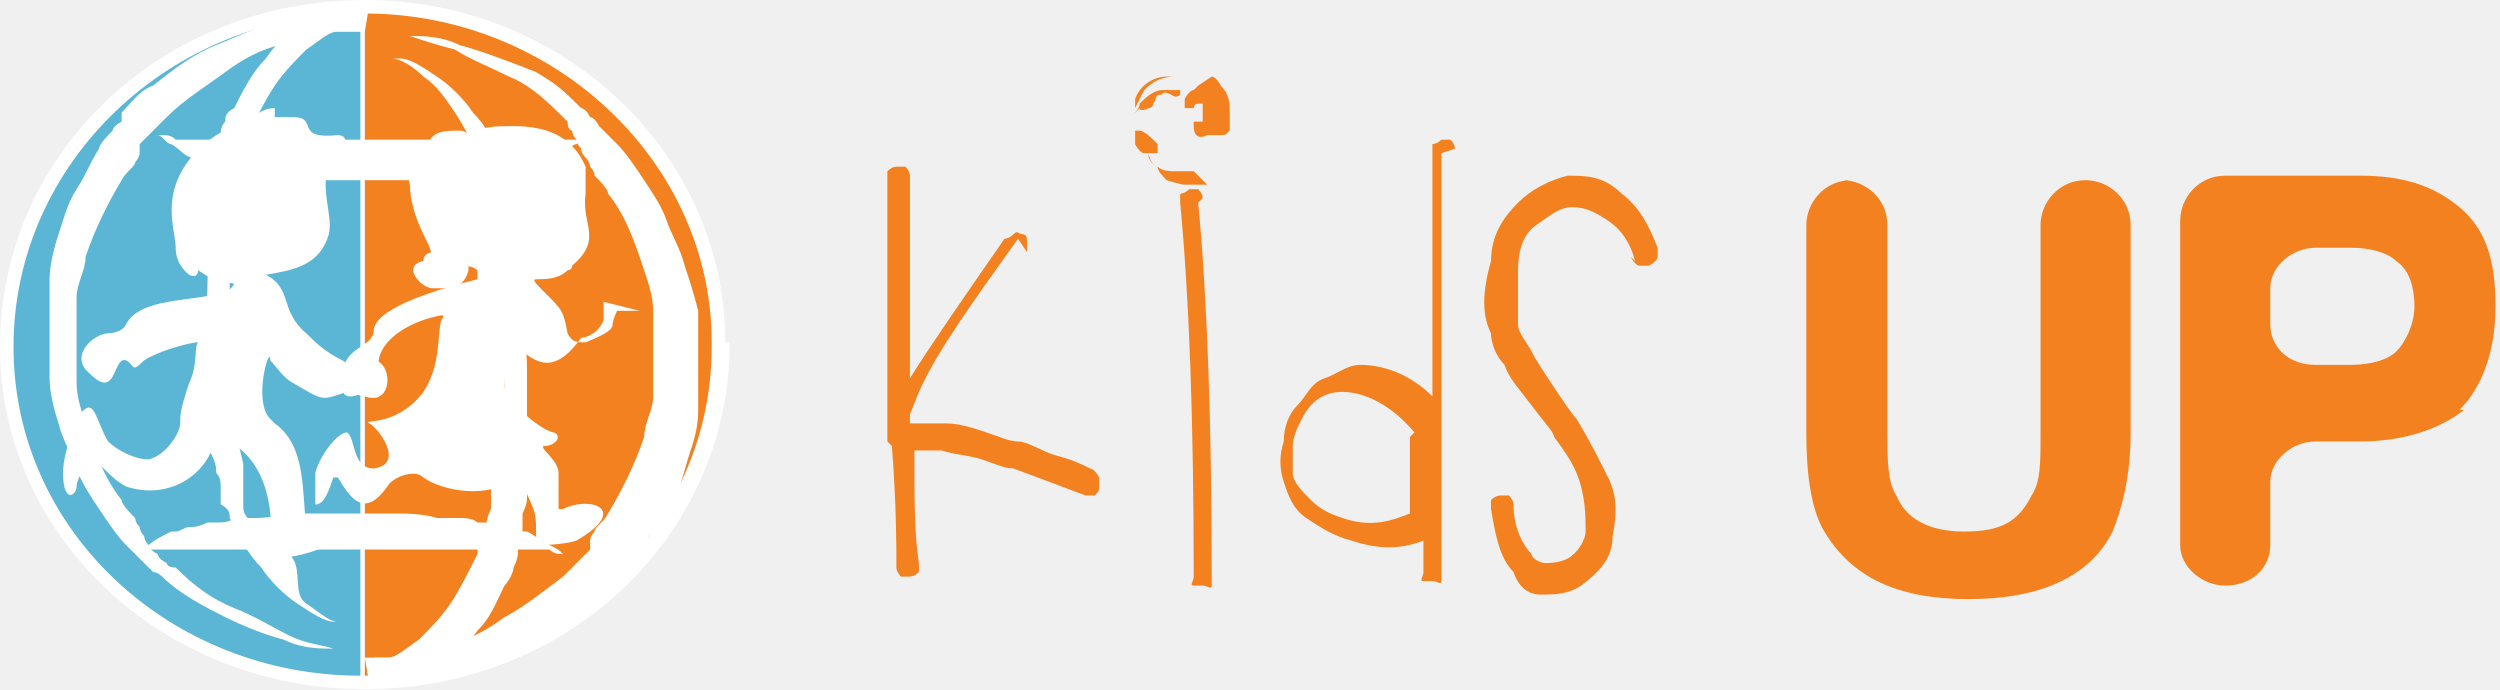
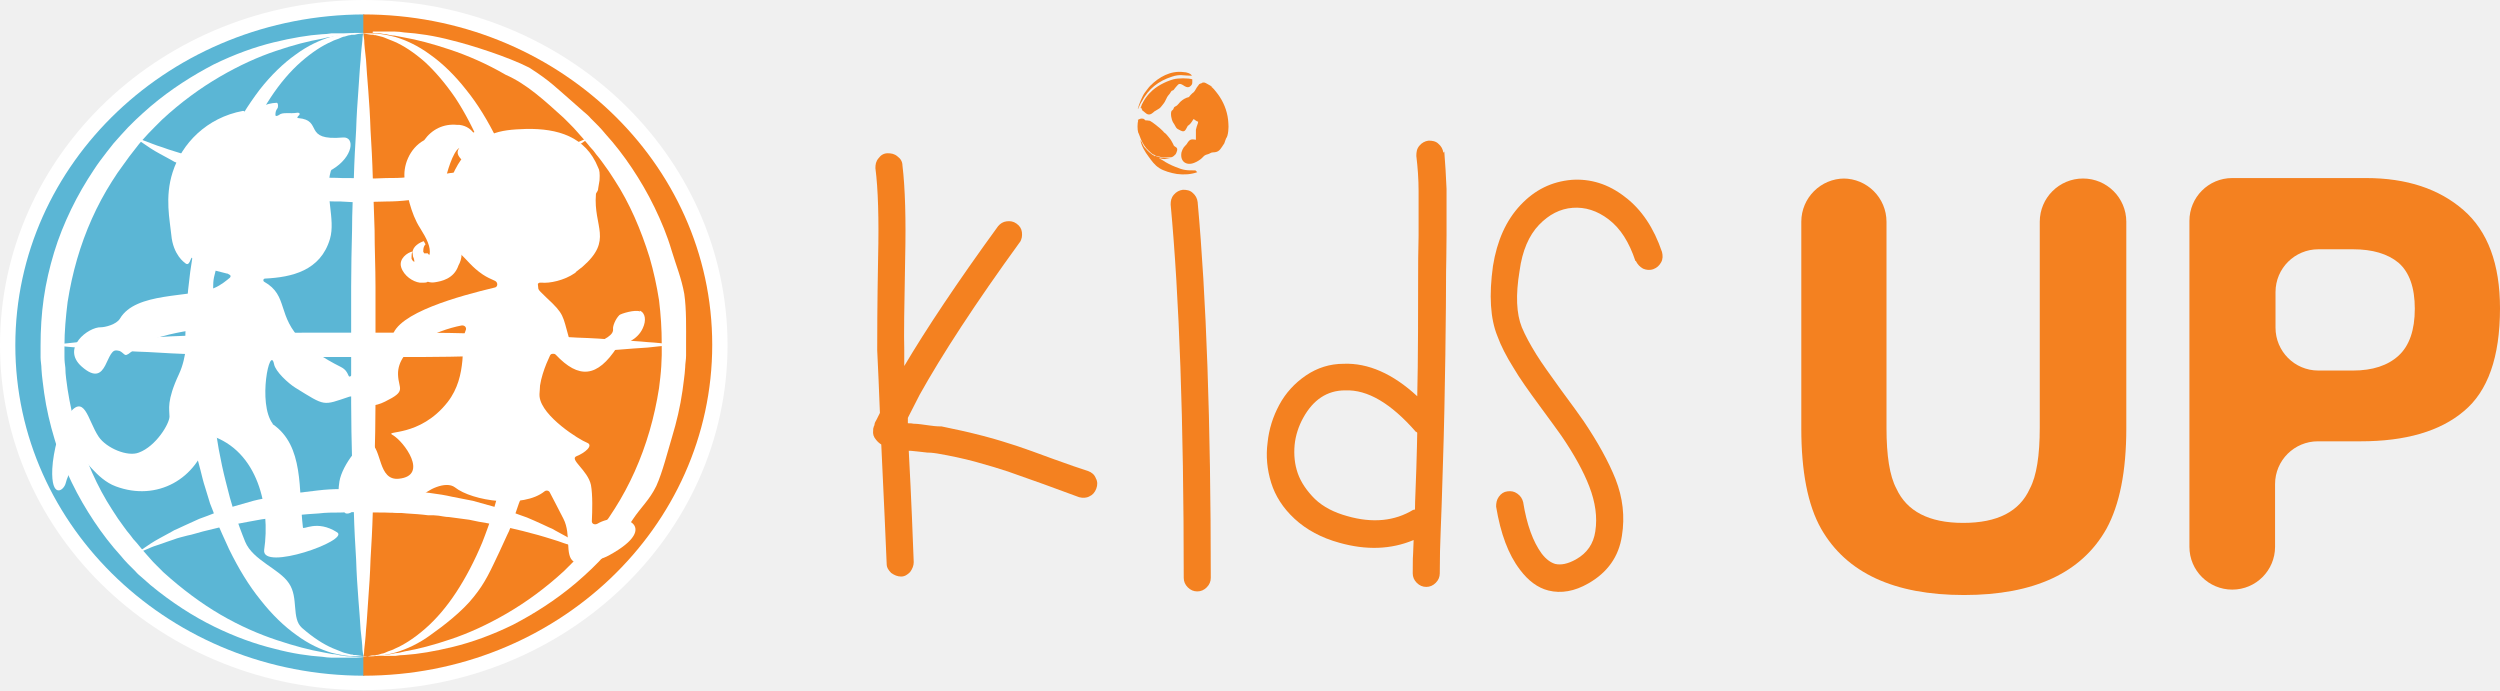
- <svg xmlns="http://www.w3.org/2000/svg" version="1.1" viewBox="0 0 55.5 15.3">
+ <svg xmlns="http://www.w3.org/2000/svg" version="1.1" viewBox="0 0 55.46 15.31">
  <defs>
    <style>
      .cls-1, .cls-2 {
        fill: #fff;
      }

      .cls-1, .cls-3 {
        fill-rule: evenodd;
      }

      .cls-4 {
        fill: #5bb6d5;
      }

      .cls-5, .cls-3 {
        fill: #f48120;
      }
    </style>
  </defs>
  <g>
    <g id="b">
      <g id="c">
-         <path class="cls-2" d="M0,7.7c0,4.2,3.6,7.6,8.1,7.6V0C3.6,0,0,3.4,0,7.7Z" />
-         <path class="cls-2" d="M16.1,7.6C16.1,3.4,12.5,0,8.1,0v15.3c4.5,0,8.1-3.4,8.1-7.7Z" />
-         <path class="cls-4" d="M.3,7.7c0,4.1,3.5,7.3,7.7,7.3V.3C3.8.3.3,3.6.3,7.7Z" />
-         <path class="cls-5" d="M15.8,7.6C15.8,3.6,12.3.3,8.1.3v14.7c4.3,0,7.7-3.3,7.7-7.3Z" />
-         <path class="cls-2" d="M15,7.6s0,0-.2,0c-.1,0-.2,0-.4,0-.2,0-.4,0-.7,0s-.6,0-.9,0c-.3,0-.7,0-1.1,0s-.8,0-1.2,0c-.4,0-.8,0-1.2,0h-2.6c-.4,0-.8,0-1.2,0-.4,0-.8,0-1.2,0-.4,0-.7,0-1,0-.3,0-.6,0-.9,0-.3,0-.5,0-.7,0-.2,0-.3,0-.4,0-.1,0-.2,0-.2,0,0,0,0,0,.2,0,.1,0,.2,0,.4,0,.2,0,.4,0,.7,0s.6,0,.9,0c.3,0,.7,0,1,0,.4,0,.8,0,1.2,0,.4,0,.8,0,1.2,0h2.6c.4,0,.8,0,1.2,0,.4,0,.8,0,1.2,0,.4,0,.7,0,1.1,0,.3,0,.6,0,.9,0s.5,0,.7,0c.2,0,.3,0,.4,0,.1,0,.2,0,.2,0Z" />
-         <path class="cls-2" d="M13.2,3s0,0-.1,0c0,0-.2.1-.3.2-.1,0-.3.2-.5.3,0,0,0,0,0,0,0,0,0,0,0,0,0,0-.1,0-.1,0-.1,0-.2,0-.3.2-.1,0-.2,0-.4.1,0,0,0,0-.1,0h0s0,0,0,0c0,0-.1,0-.2,0-.1,0-.3,0-.4.1-.1,0-.3,0-.5,0-.3,0-.6,0-1,.1-.2,0-.3,0-.5,0s-.3,0-.5,0c-.2,0-.3,0-.5,0-.2,0-.3,0-.5,0-.3,0-.7,0-1-.1-.2,0-.3,0-.5,0-.2,0-.3,0-.4-.1,0,0-.1,0-.2,0h0s0,0,0,0h0s0,0,0,0c-.1,0-.2,0-.4-.1-.1,0-.2,0-.3-.2,0,0,0,0-.2,0,0,0,0,0,0,0s0,0,0,0c-.2,0-.3-.2-.5-.3-.1,0-.2-.2-.3-.2,0,0,0,0,0,0,0,0,0,0,.1,0s.2,0,.3.1c0,0,.1,0,.2,0,0,0,.2,0,.3,0,0,0,.2,0,.3,0,.1,0,.2,0,.3,0,.1,0,.2,0,.4,0,0,0,0,0,0,0h0c0,0,.1,0,.2,0,.1,0,.3,0,.4,0,.2,0,.3,0,.4,0,0,0,.2,0,.2,0,0,0,0,0,.1,0h.1c.2,0,.3,0,.5,0,.2,0,.3,0,.5,0,.2,0,.3,0,.5,0,.2,0,.3,0,.5,0,.2,0,.3,0,.5,0,.2,0,.3,0,.5,0h.1s0,0,.1,0c0,0,.1,0,.2,0,.1,0,.3,0,.4,0,.1,0,.3,0,.4,0,0,0,.1,0,.2,0h0s0,0,.1,0c.1,0,.2,0,.4,0s.2,0,.3,0c.1,0,.2,0,.3,0,0,0,.2,0,.3,0s.2,0,.2,0c.1,0,.2,0,.3-.1,0,0,.1,0,.1,0h0Z" />
-         <path class="cls-2" d="M8.1,14.6s0,0,0-.2c0-.1,0-.2,0-.4,0-.2,0-.4,0-.7s0-.6,0-.9c0-.3,0-.7,0-1.1s0-.8,0-1.2c0-.4,0-.8,0-1.2v-2.6c0-.4,0-.8,0-1.2,0-.4,0-.8,0-1.2,0-.4,0-.7,0-1,0-.3,0-.6,0-.9,0-.3,0-.5,0-.7,0-.2,0-.3,0-.4,0-.1,0-.2,0-.2,0,0,0,0,0,.2,0,.1,0,.2,0,.4,0,.2,0,.4,0,.7,0,.3,0,.6,0,.9,0,.3,0,.7,0,1,0,.4,0,.8,0,1.2,0,.4,0,.8,0,1.2v2.6c0,.4,0,.8,0,1.2,0,.4,0,.8,0,1.2,0,.4,0,.7,0,1.1,0,.3,0,.6,0,.9s0,.5,0,.7c0,.2,0,.3,0,.4,0,.1,0,.2,0,.2Z" />
-         <path class="cls-2" d="M8.1.7s0,0-.2,0c0,0,0,0-.1,0,0,0,0,0-.2,0,0,0-.1,0-.2,0,0,0-.1,0-.2,0-.3,0-.6.1-1,.3-.4.1-.8.3-1.2.6s-.9.6-1.3,1c-.2.2-.4.4-.6.6h0c0,0,0,.2,0,.2,0,0,0,.1-.1.2,0,.1-.2.2-.3.4-.3.5-.6,1.1-.8,1.7,0,.3-.2.6-.2.9,0,.3,0,.7,0,1v.2c0,0,0,.2,0,.2,0,.2,0,.3,0,.5,0,.3.1.6.2.9.2.6.4,1.2.8,1.7,0,.1.2.3.3.4,0,0,0,.1.1.2,0,0,0,.1.1.2,0,0,0,.1.1.2,0,0,0,.1.2.2,0,0,0,.1.2.2,0,0,0,.1.2.1.4.4.8.7,1.3.9s.8.4,1.2.6.7.2,1,.3c0,0,.1,0,.2,0,0,0,.1,0,.2,0,0,0,.1,0,.2,0s0,0,.1,0c.2,0,.2,0,.2,0h-.7c0,0-.1,0-.2,0-.3,0-.7,0-1.1-.2-.4-.1-.9-.3-1.3-.5s-1-.5-1.4-.9c0,0-.1-.1-.2-.1,0,0-.1-.1-.2-.2,0,0-.1-.1-.2-.2,0,0-.1-.1-.2-.2-.2-.2-.4-.5-.6-.8-.2-.3-.4-.6-.5-.9-.1-.3-.3-.6-.4-1-.1-.3-.2-.7-.2-1,0-.2,0-.4,0-.5,0,0,0-.2,0-.3v-.3c0-.3,0-.7,0-1.1,0-.3.1-.7.2-1s.2-.7.4-1,.3-.6.5-.9c0-.1.2-.3.3-.4,0,0,0-.1.2-.2h0c0,0,0-.2,0-.2.2-.2.4-.5.7-.6.5-.4.9-.7,1.4-.9.5-.2.9-.4,1.3-.5s.8-.2,1.1-.2c0,0,.1,0,.2,0h.7,0Z" />
-         <path class="cls-2" d="M8.1,14.6s0,0,.2,0h0s0,0,0,0c0,0,0,0,.1,0,0,0,0,0,.1,0s.1,0,.1,0c.2,0,.4-.2.7-.4.2-.2.5-.5.7-.8.2-.3.4-.7.6-1.1,0-.1,0-.2.1-.3s0-.2.1-.3c0-.1,0-.2.1-.4,0-.1,0-.2,0-.4.1-.5.2-1,.3-1.5,0-.3,0-.5,0-.8,0-.1,0-.3,0-.4v-.4c0-.5,0-1,0-1.6,0-.5-.1-1-.3-1.5,0-.1,0-.2,0-.3s0-.2-.1-.3h0s0,0,0,0h0c0-.1,0-.2,0-.2,0-.1,0-.2-.1-.3-.2-.4-.4-.8-.6-1.1-.2-.3-.4-.6-.7-.8-.2-.2-.5-.4-.7-.4,0,0-.1,0-.1,0,0,0,0,0-.1,0h-.1s0,0,0,0h0c-.1,0-.2,0-.2,0h.2c.1,0,.3,0,.5,0,.2,0,.5.2.8.4.3.2.6.5.8.8.3.3.5.7.7,1.1,0,.1.1.2.1.3,0,0,0,.1,0,.2h0c0,0,0,.1,0,.1h0c0,.2,0,.3.1.4,0,.1,0,.2.1.4,0,.1,0,.2.1.4,0,0,0,.1,0,.2s0,.1,0,.2c0,.1,0,.3,0,.4,0,.1,0,.3,0,.4,0,.5.1,1.1.1,1.6v.4c0,.1,0,.3,0,.4,0,.3,0,.5,0,.8,0,.1,0,.3,0,.4,0,.1,0,.3,0,.4,0,0,0,.1,0,.2,0,0,0,.1,0,.2,0,.1,0,.2-.1.4,0,.2,0,.3,0,.4,0,.1,0,.2-.1.4,0,.1,0,.2-.1.4,0,.1-.1.3-.2.4-.2.4-.3.7-.6,1-.2.3-.7.6-.9.8-.3.2-.5.3-.8.4-.2,0-.4,0-.5,0h-.2Z" />
-         <path class="cls-2" d="M8.1.7s0,0-.2,0h0s0,0,0,0c0,0,0,0-.1,0,0,0,0,0-.1,0,0,0,0,0-.2,0-.2,0-.4.2-.7.4-.2.2-.5.5-.7.8s-.4.7-.6,1.1c0,0,0,.2-.1.3s0,.2-.1.3c0,.1,0,.2,0,.4,0,.1,0,.2,0,.3,0,.4-.1,1-.2,1.5,0,0,0,.2,0,.2,0,.5,0,.8,0,1.3s0,1,0,1.5.2,1,.3,1.5c0,.1,0,.2,0,.4,0,.1,0,.2,0,.3h0s0,0,0,0h0c0,.1,0,.2,0,.2,0,.1,0,.2.1.3.2.4.8.6,1,.9.2.3,0,.8.3,1s.5.4.7.4c0,0,0,0,.2,0s0,0,.1,0c0,0,0,0,.1,0,0,0,0,0,0,0h0c.1,0,.2,0,.2,0h-.2c-.1,0-.3,0-.5,0-.2,0-.5-.2-.8-.4-.3-.2-.6-.5-.8-.8-.3-.3-.5-.7-.7-1.1,0-.1,0-.2-.2-.3,0,0,0-.1,0-.2h0c0,0,0-.1,0-.1h0c0-.2,0-.3-.1-.4,0-.1,0-.2-.1-.4s0-.2,0-.4c0,0,0-.1,0-.2,0,0,0-.1,0-.2,0-.1,0-.3,0-.4s0-.3,0-.4c0-.5,0-1.1-.1-1.6,0-.5,0-1.1.1-1.6,0-.1,0-.3,0-.4,0-.1,0-.3,0-.4,0,0,0-.1,0-.2s0-.1,0-.2c0-.1,0-.2,0-.4s0-.2.1-.4,0-.2.1-.3c0-.1,0-.2.1-.3,0-.1,0-.2.2-.3.2-.4.4-.8.7-1.1.2-.3.5-.6.8-.8.3-.2.5-.3.8-.4s.4,0,.5,0h.2Z" />
-         <path class="cls-2" d="M8.3,14.6s0,0,0,0h0s0,0,.1,0h0c0,0,.1,0,.2,0,0,0,.1,0,.2,0,0,0,.1,0,.2,0,.3,0,.6-.1,1-.3.4-.1.8-.3,1.2-.6.4-.2.9-.6,1.3-.9.2-.2.4-.4.6-.6h0c0,0,0-.2,0-.2,0,0,0-.1.1-.2,0-.1.2-.2.3-.4.3-.5.6-1.1.8-1.7,0-.3.2-.6.2-.9,0-.2,0-.3,0-.5,0,0,0-.2,0-.2v-.2c0-.3,0-.7,0-1,0-.3-.1-.6-.2-.9-.2-.6-.4-1.2-.8-1.7,0-.1-.2-.3-.3-.4,0,0,0-.1-.1-.2,0,0,0-.1-.1-.2,0,0-.1-.1-.1-.2,0,0-.1-.1-.1-.2,0,0-.1-.1-.1-.2,0,0-.1,0-.1-.2-.4-.4-.8-.8-1.3-1h0c-.4-.2-.9-.4-1.2-.6-.4-.1-.7-.2-1-.3,0,0-.1,0-.2,0,0,0-.1,0-.2,0,0,0-.1,0-.2,0h0s0,0-.1,0h0s0,0,0,0h.5c0,0,.1,0,.2,0,.3,0,.7,0,1.1.2.4.1,1.2.4,1.7.6h0c.5.3.6.4,1,.8,0,0,.1,0,.2.2,0,0,.1,0,.2.2,0,0,.1.1.2.2,0,0,.1.1.2.2.2.2.4.5.6.8s.4.6.5.9.3.6.4,1c.1.3.2.6.3,1,0,.3,0,.8,0,1.1v.3c0,0,0,.2,0,.3,0,.2,0,.4,0,.5,0,.4-.1.7-.2,1-.1.3-.2.8-.4,1.1-.1.3-.3.5-.5.7,0,.1-.2.3-.3.4,0,0-.1.1-.1.2h0c0,0,0,.2,0,.2-.2.2-.4.4-.7.6-.5.4-.9.7-1.4.9-.5.2-.9.4-1.3.5-.4.1-.8.2-1.1.2,0,0-.1,0-.2,0h-.5,0Z" />
-         <path class="cls-2" d="M3,12.3s0,0,0,0c0,0,.2-.1.3-.2s.3-.2.5-.3c0,0,0,0,0,0s0,0,0,0c0,0,.1,0,.1,0,.1,0,.2-.1.3-.1.1,0,.2,0,.4-.1,0,0,0,0,0,0h0s0,0,0,0c0,0,.1,0,.2,0,.1,0,.3,0,.4-.1.2,0,.3,0,.5,0,.3,0,.6-.1,1-.1.2,0,.3,0,.5,0s.3,0,.5,0c.2,0,.3,0,.5,0,.2,0,.3,0,.5,0,.3,0,.7,0,1,.1.2,0,.3,0,.5,0,.1,0,.3,0,.4.1,0,0,.1,0,.2,0h0s0,0,0,0h0s0,0,.1,0c.1,0,.2,0,.4.1.1,0,.2.1.3.1,0,0,.1,0,.1,0,0,0,0,0,0,0,0,0,0,0,0,0,.2.1.3.2.5.3s.2.1.3.2c0,0,.1,0,.1,0,0,0,0,0-.1,0s-.2,0-.3-.1c0,0-.1,0-.2,0,0,0-.2,0-.3,0,0,0-.2,0-.3,0-.1,0-.2,0-.3,0s-.2,0-.4,0c0,0,0,0-.1,0h0c0,0-.1,0-.2,0-.1,0-.3,0-.4,0-.1,0-.3,0-.4,0,0,0-.1,0-.2,0,0,0,0,0-.1,0h-.1c-.1,0-.3,0-.5,0-.1,0-.3,0-.5,0-.2,0-.3,0-.5,0-.2,0-.3,0-.5,0-.2,0-.3,0-.5,0-.2,0-.3,0-.5,0h-.1s0,0-.1,0c0,0-.2,0-.2,0-.2,0-.3,0-.4,0-.2,0-.3,0-.4,0,0,0-.1,0-.2,0h0s0,0,0,0c-.1,0-.2,0-.4,0s-.2,0-.3,0c-.1,0-.2,0-.3,0,0,0-.2,0-.3,0s-.2,0-.2,0c-.1,0-.2.1-.3.1s-.1,0-.1,0h0Z" />
-         <path class="cls-2" d="M10.7,3.1s0,0,0,0h0s0,0,0,0c0,0,0,0-.1,0,0,0,0,0-.1,0,0,0-.1-.2-.3-.2h0c-.3,0-.6,0-.7.3-.3.2-.5.6-.4.9,0,.3.1.7.3,1.1.1.2.2.4.2.6,0,0,0,0,0,0h0s0,0,0,0h0c0,0,0-.1,0-.2h0c0,0-.2,0-.2.2h0c-.1,0-.3.1-.2.3s.3.3.4.3h.1s0,0,0,0c0,0,.1,0,.2,0,.1,0,.4,0,.5-.4,0,0,0-.2,0-.2h0c0-.2,0-.2,0-.2,0-.2,0-.3-.1-.5-.1-.2-.2-.5-.2-.8h0c0-.2.2-.7.3-.8,0,0,0,.1,0,.2,0,0,0,0,0,0h.1c.1-.2.2-.3.3-.4h0ZM9.2,5.8s0,0,0,0h0c0,0,0-.1,0-.2,0,0,0,0,0,0s0,0,0,0c0,0,0,0,0,.1h0Z" />
-         <path class="cls-1" d="M14.2,6.9c-.1,0-.4,0-.5,0,0,0-.1.2-.1.3,0,.1-.1.2-.6.4-.2,0-.3,0-.4-.2-.1-.5-.1-.5-.5-.9-.2-.2-.3-.3-.2-.3h0c.2,0,.5,0,.7-.2,0,0,0,0,0,0,0,0,.1,0,.1-.1h0c.7-.6.2-.9.3-1.6,0,0,0,0,0-.1v-.2c0-.2,0-.2,0-.3-.3-.7-.9-.9-1.6-.9-.6,0-1,0-1.4.7h0c-.2.3-.4.7-.4,1,0,0,0,.3,0,.4h0s0,0,0,0h0c0,.2,0,.3.2.5,0,0,0,0,0,0,.1.1.2.3.5.5,0,0,.2,0,.3.1,0,0,0,.1,0,.2-.8.2-2.2.6-2.3,1.1,0,.5-.8.3-.7,1.3,0,.3.3.2.5.1.5-.2.3-.3.3-.6,0-.6.8-1,1.4-1.1,0,0,.1,0,0,.1-.1.3,0,1-.4,1.6-.6.8-1.4.6-1.2.7.2.1.8.9.1,1-.5,0-.4-.7-.6-.8-.2,0-.6.5-.7.9,0,.3,0,.5,0,.6,0,0,0,.1,0,.1.2,0,.3-.3.4-.6,0,0,.1,0,.1,0,.3.5.6.9,1.1.2.1-.2.6-.4.8-.2.4.3,1.5.5,2,0,0,0,.1,0,.1,0,0,.1.2.3.3.6.2.4,0,.8.2.9,0,0,.5,0,.8-.1,1.2-.7.3-1-.3-.7,0,0-.1,0-.1,0,0-.2,0-.6,0-.8,0-.3-.5-.6-.3-.6.2,0,.4-.2.2-.3-.2,0-1-.6-1.1-1,0-.3.1-.7.2-.9,0,0,0,0,.1,0,.5.5.9.5,1.4-.2,0,0,0,0,0,0,.1,0,.4-.1.5-.4,0-.2,0-.3,0-.4h0Z" />
-         <path class="cls-1" d="M6.1,9.4c.7.5.6,1.5.7,2.3,0,0,.3-.2.8.1.3.2-1.7.9-1.6.4.1-.9-.1-2.2-1.2-2.5,0,0,0,0,0,0-.2.9-1.1,1.4-2,1.1-.4-.2-.7-.7-.8-.6,0,0-.3.4-.3.6s-.3.4-.3-.3c0-.4.2-.9.3-1.2.4-.6.4,0,.7.5.2.2.6.4.9.4.4-.1.7-.6.7-.8s0-.3.2-.9c.2-.4.1-.8.2-.9,0,0,0,0,0,0-.2,0-.9.2-1.2.4-.3.3-.2.1-.4,0-.3-.1-.2.9-.8.3-.5-.4.1-.9.4-.9,0,0,.3,0,.4-.2.3-.6,1.5-.5,2.1-.7.2,0,.3-.2.3-.2,0,0,0,0,0,0,0,0,0,0,0,0h0c-.5-.1-.5-.1-.8-.3,0,0,0,.2-.2.1,0,0-.3-.2-.3-.6,0-.3-.2-.8,0-1.4.2-.6.8-1.2,1.6-1.4,0,0,0,0,0,0h0c0,0,0,0,0,0,.2-.2.4-.3.6-.3,0,0,0,0,0,.1,0,0,0,0,0,.1s0,0,0,0c0,0,.2,0,.4,0,0,0,0,0,0,0h0s0,0,0,0c.6,0,0,.5,1,.4.3,0,.2.4-.2.7,0,0,0,0,0,0-.2.5.1,1.1,0,1.5-.2.7-.8.8-1.4.9,0,0,0,0,0,0,.6.3.3.8.9,1.3.2.2.4.4.8.6.2.1.1.3.2.2.9-.8,1.1.9.3.6-.1,0-.3-.1-.4-.1-.6.2-.5.2-1.2-.2-.2-.1-.4-.4-.5-.5,0-.4-.4.9,0,1.3h0Z" />
-         <path class="cls-3" d="M25.2,2.7s0,.2,0,.3c0,0,0,.1,0,.2,0,0,.1.2.2.2,0,0,0,0,.1,0h0s0,0,0,0c0,0,0,0,0,0,0,0,0,0,0,0,0,0,.1,0,.2,0h0s0,0,0,0c0,0,0,0,0,0,0-.1,0-.1,0-.2,0,0,0,0,0,0,0,0,0,0-.1-.1,0,0,0,0,0,0,0,0,0,0,0,0h0c0,0-.2-.2-.3-.2,0,0,0,0-.1,0,0,0,0,0,0,0s0,0,0,0h0Z" />
-         <path class="cls-3" d="M25.3,2.4s0,0,0,0c0,0,0,0,0,0,0,0,0,.1.2,0,0,0,0,0,0,0,0,0,.1,0,.1-.1.1-.1,0-.2.2-.2,0,0,0,0,0,0,0,0,0,0,0,0s0,0,0,0c0,0,0-.1.2,0,0,0,.1.1.2,0,0,0,0,0,0-.1h0c0,0-.3,0-.4,0-.2,0-.4.2-.5.3h0c0,.1-.1.2-.2.3,0,0,0,0,0,0h0Z" />
-         <path class="cls-3" d="M26.5,3.8c-.2,0-.3,0-.5,0,0,0-.2,0-.3-.1,0,0,0,0,0,0h0,0c.1,0,.1,0,.2,0h0c0,0-.1,0-.2,0,0,0,0,0,0,0,0,0,0,0,0,0,0,0,0,0,0,0h0c0,0-.1,0-.2-.2,0,0,0,0,0,0s0-.1,0-.1c0,.1.1.3.2.3,0,.1.1.2.2.3,0,0,.3.1.4.1.2,0,.3,0,.5,0h0Z" />
-         <path class="cls-3" d="M25.2,2.4s0-.1,0-.2c.1-.3.4-.5.7-.5.2,0,.2,0,.4,0,0,0-.1,0-.2,0-.3,0-.5.1-.7.3,0,0,0,0-.1.2,0,0-.1.2-.2.4h0Z" />
-         <path class="cls-3" d="M26.9,1.9h0s0,0,0,0c0,0,0,0,0,0,0,0,0,0,0,0h0Z" />
-         <path class="cls-3" d="M26.6,1.9s0,0,0,0c0,0,0,0-.1.1h0c0,.1,0,0,0,0-.1,0-.2.2-.2.2,0,0,0,0,0,0,0,0,0,0,0,0s0,0,0,0c0,0,0,.2,0,.2,0,0,0,0,0,0,0,0,0,0,0,0,.1,0,.1,0,.2,0,0,0,0,0,0,0,0,0,0-.1.1-.1,0,0,0,0,.1,0,0,0,0,0,0,.2v.2c0,0-.1,0-.2,0,0,0,0,0,0,0,0,0,0,0,0,.1,0,.2.1.3.3.2,0,0,.1,0,.1,0,0,0,0,0,.1,0,0,0,0,0,.1,0,.1,0,.1,0,.2-.1s0,0,0,0c0,0,0,0,0-.1,0,0,0-.2,0-.3,0-.2,0-.4-.2-.6,0,0-.1-.2-.2-.2,0,0,0,0,0,0h0s0,0,0,0c0,0,0,0,0,0s0,0,0,0c0,0,0,0,0,0h0Z" />
-         <path class="cls-5" d="M40.9,4h0c.5,0,1,.4,1,1v4.6c0,.6,0,1.1.2,1.4.2.5.7.8,1.5.8s1.2-.2,1.5-.8c.2-.3.2-.7.2-1.4v-4.6c0-.5.4-1,1-1h0c.5,0,1,.4,1,1v4.6c0,1-.2,1.7-.4,2.2-.5,1-1.6,1.5-3.2,1.5s-2.6-.5-3.2-1.5c-.3-.5-.4-1.3-.4-2.2v-4.6c0-.5.4-1,1-1h0Z" />
-         <path class="cls-5" d="M54.7,9.1c-.5.4-1.3.7-2.3.7h-1c-.5,0-1,.4-1,.9v1.4c0,.5-.4.9-1,.9h0c-.5,0-1-.4-1-.9v-7.2c0-.5.4-1,1-1h3c.9,0,1.6.2,2.2.7s.8,1.2.8,2.2-.3,1.8-.8,2.3ZM53.2,5.8c-.2-.2-.6-.3-1-.3h-.8c-.5,0-1,.4-1,.9v.8c0,.5.4.9,1,.9h.8c.4,0,.8-.1,1-.3.2-.2.4-.6.4-1s-.1-.8-.4-1Z" />
-         <path class="cls-5" d="M22.6,5.3c-1,1.4-1.8,2.5-2.2,3.4l-.2.5h0v.2s0,0,.1,0c0,0,.2,0,.4,0,.1,0,.2,0,.3,0,.3,0,.6.1.9.2s.5.2.7.2c.2,0,.5.2.8.3.4.1.6.2.8.3,0,0,.1,0,.2.2,0,0,0,.1,0,.2s0,.1-.1.2c0,0-.1,0-.2,0l-.8-.3-.8-.3c-.2,0-.4-.1-.7-.2s-.6-.1-.9-.2c0,0-.1,0-.2,0-.2,0-.3,0-.4,0h0c0,1.1,0,1.9.1,2.5,0,0,0,.1,0,.2,0,0-.1.1-.2.1s-.1,0-.2,0c0,0-.1-.1-.1-.2,0-.5,0-1.4-.1-2.7,0,0,0,0-.1-.1,0,0,0-.1,0-.2,0,0,0,0,0,0,0,0,0,0,0,0,0,0,0,0,0-.1h0c0-.7,0-1.1,0-1.5,0-.3,0-1,0-2,0-.9,0-1.5,0-2,0,0,0-.2,0-.2,0,0,.1-.1.2-.1s.1,0,.2,0c0,0,.1.1.1.2,0,.5,0,1.2,0,2.1,0,1,0,1.7,0,2v.4c.5-.8,1.2-1.8,2.1-3.1,0,0,.1,0,.2-.1s.1,0,.2,0,.1.1.1.2,0,.2,0,.2h0Z" />
-         <path class="cls-5" d="M26.6,4.5c.2,2.1.3,4.9.3,8.3s0,.1,0,.2-.1,0-.2,0-.1,0-.2,0,0-.1,0-.2c0-3.5-.1-6.2-.3-8.3,0,0,0-.2,0-.2,0,0,.1,0,.2-.1,0,0,.2,0,.2,0,0,0,.1.1.1.2h0Z" />
-         <path class="cls-5" d="M32,3.4c0,.3,0,.5,0,.8v1c0,.4,0,.7,0,.8,0,.7,0,2.8,0,4.3,0,1.5,0,1.7,0,2.4s0,.1,0,.2-.1,0-.2,0-.1,0-.2,0,0-.1,0-.2c0-.5,0-.1,0-.7-.5.2-1,.2-1.6,0-.4-.1-.7-.3-1-.5s-.4-.5-.5-.8-.1-.6,0-.9c0-.3.1-.6.3-.8s.3-.5.6-.6.5-.3.8-.3c.5,0,1.1.2,1.6.7,0-.7,0-2.2,0-2.8s0-.4,0-.8v-1c0-.3,0-.5,0-.8,0,0,0-.2,0-.2,0,0,.1,0,.2-.1,0,0,.2,0,.2,0,0,0,.1.1.1.2h0ZM31.4,9.6c-.5-.6-1.1-.9-1.6-.9-.4,0-.7.2-.9.6-.1.2-.2.4-.2.6,0,.2,0,.4,0,.6s.2.4.4.6c.2.2.4.3.7.4.6.2,1,.1,1.5-.1,0,0,0,0,0,0,0-.2,0-.5,0-.9,0-.4,0-.6,0-.8h0s0,0,0,0Z" />
-         <path class="cls-5" d="M36.3,5.8c-.1-.4-.3-.7-.6-.9s-.5-.3-.8-.3c-.3,0-.5.2-.8.4s-.4.6-.4,1c0,.5,0,.9,0,1.2,0,.2.2.4.3.6s.3.5.5.8c.2.3.4.6.5.7.3.5.5.9.7,1.3.2.4.2.8.1,1.3,0,.5-.3.8-.7,1.1-.3.2-.6.2-.9.2s-.5-.2-.6-.5c-.3-.3-.4-.8-.5-1.4,0,0,0-.1,0-.2,0,0,.1-.1.2-.1,0,0,.2,0,.2,0s.1.1.1.2c0,.5.2.9.4,1.1,0,.1.2.2.3.2.1,0,.3,0,.5-.1.2-.1.4-.4.4-.6,0-.3,0-.6-.1-1s-.3-.7-.6-1.1c0-.1-.2-.3-.5-.7s-.5-.6-.6-.9c-.2-.2-.3-.5-.3-.7-.2-.4-.2-.9,0-1.6,0-.6.3-1,.6-1.3.3-.3.7-.5,1.1-.6.4,0,.8,0,1.2.4.4.3.6.7.8,1.2,0,0,0,.2,0,.2s0,.1-.2.2c0,0-.2,0-.2,0,0,0-.1,0-.2-.2h0Z" />
+         <path class="cls-2" d="M0,7.66c0,4.23,3.62,7.65,8.08,7.65V0C3.61,0,0,3.43,0,7.66Z" />
+         <path class="cls-2" d="M16.14,7.65C16.13,3.42,12.52,0,8.06,0v15.31c4.47,0,8.08-3.43,8.08-7.66Z" />
+         <path class="cls-4" d="M.34,7.66c0,4.05,3.47,7.33,7.74,7.33V.32C3.8.33.34,3.61.34,7.66Z" />
+         <path class="cls-5" d="M15.8,7.65C15.8,3.6,12.33.32,8.06.32v14.67c4.28,0,7.74-3.29,7.74-7.34Z" />
+         <path class="cls-2" d="M14.97,7.65s-.05,0-.16.02c-.1,0-.25.02-.44.04-.19.01-.42.03-.68.05s-.56.04-.88.05c-.32.02-.68.04-1.05.05s-.76.03-1.17.04c-.41.01-.82.02-1.25.02h-2.58c-.43,0-.84-.01-1.25-.02-.41,0-.8-.02-1.17-.04-.37-.01-.72-.03-1.05-.05-.32-.01-.62-.03-.88-.05-.26-.02-.49-.03-.68-.05-.19-.01-.34-.03-.44-.04-.1,0-.16-.02-.16-.02,0,0,.05,0,.16-.02.1,0,.25-.02.44-.04.19-.01.42-.03.68-.05s.56-.04.88-.05c.32-.02.68-.04,1.05-.05.37-.01.76-.03,1.17-.04.41,0,.82-.02,1.25-.02h2.58c.43,0,.84.01,1.25.02.41,0,.8.02,1.17.04.37.01.72.03,1.05.05.32.01.62.03.88.05s.49.03.68.05c.19.01.34.03.44.04.1,0,.16.02.16.02Z" />
+         <path class="cls-2" d="M13.16,3s-.03.02-.1.07c-.06.04-.16.11-.28.19-.12.08-.28.16-.46.26-.02.01-.05.03-.07.04-.02.01-.05.02-.07.03-.05.02-.1.05-.15.07-.11.05-.22.1-.33.15-.12.04-.24.09-.37.14-.03.01-.06.02-.1.04l-.05.02-.06.02c-.07.02-.13.04-.2.06-.14.04-.28.08-.42.12-.15.04-.3.06-.46.09-.32.07-.64.1-.97.14-.17.02-.33.03-.5.03s-.34.01-.51.02c-.17,0-.33-.01-.5-.02-.17,0-.33,0-.5-.03-.33-.04-.67-.07-.97-.14-.16-.03-.31-.06-.46-.09-.15-.04-.29-.08-.43-.12-.07-.02-.14-.04-.21-.06h-.03l-.01-.01h-.01l-.05-.02s-.06-.02-.1-.03c-.13-.05-.25-.09-.36-.13-.12-.05-.23-.1-.34-.15-.05-.02-.1-.05-.15-.07-.02-.01-.05-.02-.07-.03s-.05-.03-.07-.04c-.18-.1-.34-.18-.46-.26-.12-.08-.22-.15-.28-.19-.06-.05-.1-.07-.1-.07,0,0,.04.01.11.04s.18.07.31.12c.07.03.14.05.23.08.08.03.17.06.27.09.09.03.2.06.3.09.11.03.22.06.34.09.12.03.25.06.38.09.03,0,.07.02.1.02h.05l.04.02c.07.01.14.02.2.04.14.02.28.05.42.08.15.02.29.04.45.06.08,0,.15.02.23.03.04,0,.08.01.12.01h.12c.15.02.31.03.47.04.15.02.32.01.49.02.17,0,.33,0,.5.01.16,0,.32,0,.48-.01.16,0,.32,0,.48-.02.16-.01.32-.02.47-.04h.12s.08-.02.11-.02c.08,0,.15-.02.23-.03.15-.02.3-.03.44-.06.15-.03.29-.05.43-.08.07-.01.14-.02.21-.04h.04l.05-.02c.03,0,.06-.02.1-.02.13-.03.25-.06.37-.09s.23-.07.34-.09c.11-.03.21-.05.31-.09.09-.03.18-.06.26-.09s.16-.05.23-.08c.13-.06.24-.1.31-.13.07-.03.11-.04.11-.04l-.02-.01Z" />
+         <path class="cls-2" d="M8.06,14.57s0-.05-.02-.16c0-.1-.02-.25-.04-.44-.01-.19-.03-.42-.05-.68s-.04-.56-.05-.88c-.02-.32-.04-.68-.05-1.05s-.03-.76-.04-1.17c-.01-.4-.02-.82-.02-1.25v-2.58c0-.43.01-.84.02-1.25,0-.41.02-.8.04-1.17.01-.37.03-.72.05-1.05.01-.32.03-.62.05-.88.02-.26.03-.49.05-.68.01-.19.03-.34.04-.44,0-.1.02-.16.02-.16,0,0,0,.05.02.16,0,.1.02.25.04.44.01.19.03.42.05.68.02.26.04.56.05.88.02.32.04.68.05,1.05.01.37.03.76.04,1.17,0,.41.02.82.02,1.25v2.58c0,.43-.01.84-.02,1.25,0,.41-.02.8-.04,1.17-.01.37-.03.72-.05,1.05-.01.32-.03.62-.05.88s-.03.49-.05.68c-.01.19-.03.34-.04.44,0,.1-.02.16-.02.16Z" />
+         <path class="cls-2" d="M8.06.74s-.08,0-.24.02c-.04,0-.08,0-.13.01-.05,0-.1.01-.16.02-.06,0-.12.02-.18.03-.06,0-.13.02-.21.04-.29.05-.64.14-1.02.27-.39.13-.81.32-1.24.57s-.87.57-1.28.95c-.2.2-.41.4-.59.64l-.07.09-.07.09c-.04.06-.09.12-.13.18-.09.12-.18.25-.26.38-.33.52-.59,1.1-.77,1.72-.09.31-.16.63-.21.95-.04.32-.07.65-.07.97v.25c0,.09.01.16.02.24,0,.16.03.32.05.48.05.32.12.64.21.95.19.61.44,1.2.78,1.72.08.13.17.26.26.38.04.06.09.12.14.18.04.06.09.12.14.17.05.06.1.12.14.17.05.06.1.11.15.17.05.06.1.11.15.16.05.05.1.1.15.15.42.38.85.7,1.28.95s.85.43,1.24.56.73.22,1.02.27c.07.01.14.03.21.04.07,0,.13.02.18.03.06,0,.11.02.16.02s.09,0,.13.01c.16.01.24.02.24.02h-.72c-.07,0-.14-.01-.21-.02-.3-.02-.66-.07-1.07-.18-.41-.1-.86-.26-1.33-.49s-.95-.54-1.41-.92c-.06-.05-.11-.1-.17-.15-.06-.05-.12-.1-.17-.16-.05-.05-.11-.11-.16-.16-.06-.06-.11-.12-.16-.18-.21-.23-.41-.49-.59-.76-.18-.27-.35-.56-.5-.87-.15-.31-.28-.62-.38-.96-.1-.33-.18-.67-.23-1.02-.02-.17-.05-.35-.06-.53,0-.09-.02-.18-.02-.26v-.26c0-.35.02-.7.07-1.05.05-.35.13-.69.23-1.02s.23-.65.38-.96.32-.6.5-.87c.09-.14.19-.27.29-.4.05-.06.1-.13.15-.19l.08-.09.08-.09c.21-.24.44-.45.66-.64.46-.39.94-.69,1.4-.93.47-.23.92-.39,1.33-.49s.77-.16,1.07-.18c.07,0,.14-.01.21-.02h.72-.01Z" />
+         <path class="cls-2" d="M8.06,14.57s.07,0,.19-.03h.05c.02,0,.03,0,.05-.01.04,0,.08-.02.12-.03.04,0,.09-.03.14-.05s.1-.03.15-.06c.21-.09.44-.24.68-.45.24-.21.47-.48.68-.8.21-.32.41-.7.58-1.11.04-.1.08-.21.12-.32s.08-.22.11-.33c.03-.12.07-.23.1-.35.03-.12.06-.23.09-.35.11-.47.2-.97.26-1.48.02-.26.05-.51.06-.77,0-.13.02-.26.02-.39v-.39c0-.54-.03-1.04-.08-1.56-.06-.51-.15-1.01-.27-1.48-.03-.12-.06-.24-.09-.35s-.07-.23-.1-.34v-.04l-.03-.04-.03-.08c-.02-.06-.04-.11-.06-.17-.04-.11-.08-.21-.12-.31-.17-.41-.37-.79-.58-1.11-.22-.32-.45-.59-.68-.8-.24-.21-.47-.36-.68-.45-.05-.02-.1-.04-.15-.06-.05-.02-.09-.04-.14-.05l-.12-.03c-.02,0-.04,0-.05-.01h-.05c-.12-.02-.19-.03-.19-.03h.19c.13,0,.31.02.54.08.23.07.5.19.77.39.27.19.55.46.8.78.26.32.49.7.7,1.13.05.11.1.22.15.33.02.05.05.11.07.16l.03.08.02.04.02.05c.04.12.08.23.13.35.04.12.07.24.11.36.04.12.07.25.1.37.02.06.03.13.05.19s.03.13.04.19c.02.13.05.26.08.39.02.13.04.26.06.4.07.53.1,1.09.11,1.61v.41c0,.14-.02.27-.03.41-.01.27-.05.54-.08.8-.02.13-.04.26-.06.4-.02.13-.05.26-.08.39-.01.06-.02.13-.04.19-.02.06-.03.13-.05.19-.03.13-.06.25-.1.37.04.18-.02.26-.06.37-.04.12-.08.23-.12.35-.05.12-.07.22-.14.35-.05.11-.12.26-.17.37-.2.42-.31.68-.57,1-.25.32-.68.65-.95.84-.27.2-.54.32-.77.39-.23.07-.42.08-.54.09h-.19v.01Z" />
+         <path class="cls-2" d="M8.06.74s-.07,0-.19.03h-.05c-.02,0-.03,0-.05.01-.04,0-.08.02-.12.03-.04,0-.09.03-.14.05-.05.02-.1.03-.15.06-.21.09-.44.24-.68.45-.24.21-.47.48-.68.8s-.41.7-.58,1.11c-.04.1-.08.21-.12.32s-.08.22-.11.33c-.03.12-.07.23-.1.35-.03.12-.06.23-.09.35-.1.44-.11,1.01-.24,1.47-.02.07-.03.15-.03.23,0,.49-.08.85-.08,1.33,0,.53.03,1.04.09,1.55s.15,1.01.27,1.48c.03.12.06.24.09.35.03.11.07.23.1.34v.04l.03.04.03.08c.02.06.04.11.06.17.04.11.08.21.12.31.17.41.76.6.97.92.22.32.05.78.29.99s.47.36.68.45c.05.02.1.04.15.06s.09.04.14.05c.04.01.08.02.12.03.02,0,.04,0,.05.01h.05c.12.02.19.03.19.03h-.19c-.13,0-.31-.02-.54-.08-.23-.07-.5-.19-.77-.39-.27-.19-.55-.46-.8-.78-.26-.32-.49-.7-.7-1.13-.05-.11-.1-.22-.15-.33-.02-.05-.05-.11-.07-.16l-.03-.08-.02-.04-.02-.05c-.04-.12-.08-.23-.13-.35-.04-.12-.07-.24-.11-.36s-.07-.25-.1-.37c-.02-.06-.03-.13-.05-.19-.02-.06-.03-.13-.04-.19-.02-.13-.06-.26-.08-.39s-.04-.26-.06-.4c-.07-.53-.1-1.08-.11-1.62,0-.54.04-1.09.11-1.62.02-.13.04-.26.06-.4.02-.13.05-.26.08-.39.01-.06.02-.13.04-.19s.03-.13.05-.19c.03-.13.06-.25.1-.37s.07-.25.11-.37.08-.23.12-.34c.05-.12.09-.23.14-.34.05-.11.1-.22.15-.32.2-.42.44-.8.69-1.13.25-.32.53-.59.8-.78.27-.2.54-.32.77-.39s.42-.08.54-.09h.19v.01Z" />
+         <path class="cls-2" d="M8.3,14.58s-.02-.03,0-.03h0s.08,0,.13-.01h0c.05,0,.1-.01.16-.02.06,0,.12-.02.18-.03.06,0,.13-.02.21-.04.29-.05.64-.14,1.02-.27.39-.13.81-.32,1.24-.57.43-.25.87-.57,1.28-.95.2-.2.41-.4.59-.64l.07-.09.07-.09c.04-.06.09-.12.13-.18.09-.12.18-.25.26-.38.33-.52.59-1.1.77-1.72.09-.31.16-.63.21-.95.02-.16.04-.32.05-.49,0-.08.01-.16.01-.24v-.24c0-.35-.02-.65-.06-.98-.05-.32-.12-.64-.21-.95-.19-.61-.44-1.2-.78-1.72-.08-.13-.17-.26-.26-.38-.04-.06-.09-.12-.14-.18-.04-.06-.09-.12-.14-.17-.05-.06-.1-.12-.14-.17-.05-.06-.1-.11-.15-.17-.05-.06-.1-.11-.15-.16-.05-.05-.1-.1-.15-.15-.42-.38-.82-.75-1.28-.95h0c-.43-.25-.85-.43-1.24-.56-.39-.13-.73-.22-1.02-.27-.07-.01-.14-.03-.21-.04-.07,0-.13-.02-.18-.03-.06,0-.11-.02-.16-.02h0s-.09,0-.13-.01h0c-.02,0-.02-.03,0-.03h.48c.07,0,.14.01.21.02.3.02.66.07,1.07.18.41.1,1.23.36,1.7.6h0c.47.3.58.43,1.03.82.06.05.11.1.17.15.06.05.12.1.17.16.05.05.11.11.16.16.06.06.11.12.16.18.21.23.41.49.59.76s.35.56.5.87.28.62.38.96c.1.33.22.62.28.96.05.34.04.77.04,1.1v.27c0,.09-.02.18-.02.26-.01.18-.04.35-.06.52-.05.35-.13.69-.23,1.02-.1.33-.21.78-.35,1.09-.15.31-.34.47-.52.74-.09.14-.19.27-.29.4-.05.06-.1.13-.15.19l-.08.09-.08.09c-.21.24-.44.45-.66.64-.46.39-.94.69-1.4.93-.47.23-.92.39-1.33.49-.41.1-.77.16-1.07.18-.07,0-.14.01-.21.02h-.48l.01.03Z" />
+         <path class="cls-2" d="M2.96,12.32s.03-.02.1-.07c.06-.04.16-.11.28-.19s.28-.16.46-.26c.02-.01.05-.03.07-.04s.05-.02.07-.03c.05-.02.1-.05.15-.07.11-.05.22-.1.33-.15.12-.04.24-.09.37-.14.03-.01.06-.02.1-.04l.05-.02.06-.02c.07-.02.13-.04.2-.06.14-.04.28-.08.42-.12.15-.04.3-.06.46-.09.32-.07.64-.1.97-.14.17-.02.33-.03.5-.03s.34-.01.51-.02c.17,0,.34.01.5.02.17,0,.33.01.5.03.33.04.67.07.97.14.16.03.31.06.46.09.15.04.29.08.43.12.07.02.14.04.21.06h.03l.01.01h.01l.05.02s.06.02.1.03c.13.05.25.09.36.13.12.05.23.1.34.15.05.02.1.05.15.07.02.01.05.02.07.03.02.01.05.03.07.04.18.1.34.18.46.26s.22.15.28.19c.06.05.1.07.1.07,0,0-.04-.01-.11-.04s-.18-.07-.31-.12c-.07-.03-.14-.05-.23-.08-.08-.03-.17-.06-.27-.09-.09-.03-.2-.06-.3-.09-.11-.03-.22-.06-.34-.09s-.25-.06-.38-.09c-.03,0-.07-.02-.1-.02h-.05l-.04-.02c-.07-.01-.14-.02-.2-.04-.14-.02-.28-.05-.42-.08-.15-.02-.29-.04-.45-.06-.08,0-.15-.02-.23-.03-.04,0-.08-.01-.12-.01h-.12c-.15-.02-.31-.03-.47-.04-.15-.02-.32-.01-.49-.02-.16,0-.33,0-.49-.01-.16,0-.32,0-.49.01-.16,0-.32,0-.48.02-.16.01-.32.02-.47.04h-.12s-.08.02-.11.02c-.08,0-.15.02-.23.03-.15.02-.3.03-.44.06-.15.03-.29.05-.43.08-.07.01-.14.02-.21.04h-.04l-.05.02c-.03,0-.06.02-.1.02-.13.03-.25.06-.37.09s-.23.07-.34.09c-.11.03-.21.05-.31.09-.09.03-.18.06-.26.09s-.16.05-.23.08c-.13.06-.24.1-.31.13s-.11.04-.11.04l.02.01Z" />
+         <path class="cls-2" d="M10.72,3.09s.04-.03.05-.04l.05-.04s-.04-.03-.05-.04c-.04-.02-.08-.04-.14-.05-.04,0-.09,0-.13.02-.05-.06-.14-.15-.31-.17h-.05c-.3-.03-.56.1-.73.34-.33.18-.48.58-.43.89.04.26.13.74.34,1.06.15.24.24.42.21.59-.02,0-.03-.01-.04-.03h-.08c0-.01-.01-.02-.02-.03v-.01c0-.05,0-.11.05-.16l-.04-.07c-.09.03-.24.11-.25.25v-.02c-.11.02-.31.16-.25.35s.26.32.41.34h.1c.02,0,.05,0,.08-.02.06.02.12.02.17.01.12-.02.41-.07.51-.37.04-.07.07-.16.07-.25v-.11c.01-.04.02-.08.02-.13,0-.16-.07-.32-.15-.51-.1-.23-.22-.5-.23-.83v-.07c.03-.14.16-.62.31-.71-.05.07-.06.14.03.24,0,0,.01.02.02.02l.14-.13c.11-.11.23-.2.34-.31v-.01ZM9.2,5.81s-.04,0-.07-.07v-.05s0-.09.02-.1c0,0,.01.07.01.08s0,.02.01.04c.01.01.03.1.02.11l.01-.01Z" />
+         <path class="cls-1" d="M14.2,6.91c-.11-.05-.43.05-.46.08-.09.09-.15.25-.14.31.01.12-.12.22-.61.41-.23.09-.31-.03-.37-.22-.14-.49-.1-.52-.49-.88-.22-.21-.29-.28-.16-.34h.04c.18.02.51-.05.74-.21,0,0,.02-.01.03-.03.04-.03.11-.09.14-.11h0c.69-.6.24-.88.3-1.61,0-.04.05-.06.05-.13l.03-.18c.01-.15,0-.23-.03-.28-.28-.7-.91-.87-1.59-.86-.64.02-.96.08-1.45.68h0c-.19.27-.35.68-.36,1.01,0,0,0,.28.03.41h0c0,.02,0,.04.01.05h0c.04.22.06.32.21.53.02.03.06.07.09.09.15.13.25.29.5.46.09.06.18.1.27.14.07.03.07.14-.01.15-.75.18-2.18.56-2.27,1.1-.08.5-.81.29-.66,1.3.04.27.28.24.5.13.49-.24.3-.27.29-.6-.02-.6.84-.98,1.41-1.09.07-.01.12.05.09.11-.12.26.06,1-.4,1.59-.62.79-1.42.62-1.22.73.25.14.81.9.14.97-.47.05-.37-.67-.64-.8-.17-.08-.62.49-.68.86-.05.32,0,.5.05.59.01.02.07.11.09.12.19.04.33-.29.4-.55.02-.07.11-.08.15-.02.27.49.64.86,1.12.21.12-.16.55-.37.75-.22.39.31,1.52.47,1.99.09.04-.03.1-.02.12.03.06.12.18.34.3.58.18.35.02.82.23.95.07.04.49.02.78-.14,1.21-.66.26-1.01-.26-.7-.06.03-.13,0-.12-.07.01-.21.02-.57-.02-.79-.07-.33-.49-.57-.32-.64.18-.07.39-.24.23-.3-.16-.06-1-.58-1.05-1.02-.03-.32.14-.72.23-.91.02-.05.09-.06.13-.02.51.54.92.51,1.36-.17.01-.02.03-.03.05-.04.1-.02.4-.11.52-.38.08-.17.06-.34-.07-.39l.01.02Z" />
+         <path class="cls-1" d="M6.05,9.41c.7.48.57,1.46.67,2.29,0,.07.31-.18.76.11.28.18-1.68.87-1.62.39.14-.94-.13-2.2-1.19-2.54-.02,0-.04,0-.05.03-.24.94-1.14,1.44-2.05,1.1-.44-.16-.7-.67-.81-.64-.05.02-.26.38-.3.56s-.33.37-.3-.31c.02-.39.16-.92.33-1.17.39-.55.45.09.7.46.17.25.64.45.89.35.38-.14.68-.64.68-.8s-.07-.34.21-.94c.19-.41.14-.79.23-.9.02-.03,0-.07-.04-.06-.25.04-.91.17-1.15.38-.29.26-.2.13-.37.06-.32-.13-.22.89-.83.35-.46-.41.15-.88.43-.87.09,0,.34-.06.42-.19.35-.6,1.54-.46,2.09-.68.15-.06.29-.18.35-.23.02-.02.02-.05,0-.06-.02-.01-.03-.02-.05-.03h-.01c-.48-.12-.52-.12-.78-.35-.03-.03-.05.22-.16.11,0,0-.26-.17-.3-.62-.03-.32-.15-.83.03-1.39.2-.63.75-1.21,1.56-1.36.03,0,.05.02.04.05v.02c0,.04.04.06.07.04.19-.17.39-.28.64-.29.03,0,.04.1.01.13-.03.04-.04.08-.04.14,0,.04.05.02.08,0,.08-.07.24-.02.41-.05.07,0,.05.05.02.07h0c-.02.02-.04.05,0,.05.56.05.08.51.99.43.27-.02.23.43-.24.71-.01,0-.02.01-.03.03-.15.5.11,1.07-.02,1.51-.21.71-.85.85-1.44.88-.04,0-.05.05-.02.07.55.31.27.76.86,1.33.18.17.44.36.84.56.22.11.13.29.25.18.88-.79,1.09.93.31.58-.13-.06-.26-.13-.37-.1-.6.2-.52.22-1.2-.2-.16-.1-.44-.36-.47-.52-.09-.45-.37.87-.03,1.32h0v.01Z" />
+         <path class="cls-3" d="M25.25,2.68c-.02.05-.02.2,0,.26.01.01.05.13.06.15.04.09.1.19.17.25.03.03.07.07.11.09h.01s.01,0,.02.02c.02,0,.05.02.07.02.03,0,.05.01.08.02.07.01.12,0,.18,0h.02c.03,0,.06-.02.08-.04.03-.03.03-.02.05-.07.05-.12-.03-.11-.06-.15,0-.01-.03-.06-.04-.08-.03-.06-.06-.09-.1-.14-.02-.02-.03-.04-.06-.06-.01-.01-.02-.01-.03-.03l-.03-.03c-.05-.05-.21-.18-.27-.21-.04-.01-.09-.01-.1-.01-.02-.01-.02-.04-.08-.04-.04,0-.06.02-.09.03h0l.01.02Z" />
+         <path class="cls-3" d="M25.32,2.39s0,.02.02.05c0,.02.02.02.03.03.03.02.09.11.18.05.07-.05.04-.04.08-.06.08-.05.1-.05.15-.12.11-.13.07-.15.16-.25.02-.02.04-.07.06-.08.02,0,.03-.01.04-.02s.02-.03.03-.04c.06-.06.07-.12.16-.07.04.02.12.1.19.02.03-.03.03-.05.03-.1v-.04c-.08-.03-.32-.03-.42,0-.18.05-.39.16-.51.29l-.03.03c-.07.08-.11.14-.16.24-.01.03-.02.06-.03.08h0l.02-.01Z" />
+         <path class="cls-3" d="M26.52,3.78c-.2,0-.26,0-.45-.08-.08-.03-.2-.09-.27-.14-.02-.01-.07-.04-.09-.05h-.01.02c.12.03.13.02.24,0h0c-.07,0-.11,0-.18-.01-.03,0-.06-.01-.08-.02-.03,0-.05-.02-.07-.02,0,0-.02.01-.02,0h0c-.07-.04-.14-.1-.18-.15-.03-.03-.05-.05-.07-.09-.01-.02-.05-.11-.06-.11.02.13.11.27.17.35.08.11.14.2.25.27.09.06.26.11.39.13.16.02.31.01.45-.04h0l-.04-.04Z" />
+         <path class="cls-3" d="M25.25,2.41s.06-.14.08-.16c.15-.28.36-.45.67-.55.18-.06.25-.02.44-.02-.02-.05-.12-.08-.18-.08-.29-.04-.55.11-.74.3-.04.04-.08.1-.12.15-.06.08-.13.25-.16.37h0l.01-.01Z" />
+         <path class="cls-3" d="M26.89,1.93h0l-.02-.02c-.01,0,0,0-.02-.01,0,0,0,.01.02.02.01,0,0,0,.02.02h0v-.01Z" />
+         <path class="cls-3" d="M26.61,1.86s-.04.05-.06.08c-.04.06-.04.09-.1.13l-.04.04c-.06.07-.01.03-.09.06-.14.06-.18.15-.21.17-.02.01-.03.02-.05.03-.02.01-.02.03-.03.05s-.02.02-.04.04c-.03.06,0,.2.03.25.02.03.04.06.06.1.02.04.04.05.08.07.12.07.13.02.18-.07.01-.03.02-.02.04-.04.05-.04.08-.11.1-.13.03.02.06.05.1.06,0,.04-.03.08-.05.18v.22c-.09-.01-.13-.03-.2.09-.01.02-.04.04-.07.08-.02.03-.04.07-.05.11-.04.22.13.31.31.22.03-.01.11-.06.14-.09.06-.06.06-.07.14-.09.04-.01.06-.04.11-.04.11,0,.15-.05.19-.11.02-.03.04-.06.06-.09.01-.03.03-.09.04-.11.05-.06.06-.25.05-.34-.01-.21-.08-.41-.19-.58-.03-.05-.14-.19-.17-.21-.01-.01-.01,0-.02-.02l-.02-.02-.07-.04s-.05-.03-.07-.03-.04,0-.06.02c-.02,0-.03.01-.05.02h0l.01-.01Z" />
+         <path class="cls-5" d="M40.89,3.96h0c.53,0,.96.43.96.96v4.57c0,.62.07,1.07.22,1.35.23.5.72.76,1.48.76s1.25-.25,1.48-.76c.15-.28.22-.74.22-1.35v-4.57c0-.53.43-.96.96-.96h0c.53,0,.96.43.96.96v4.58c0,.96-.15,1.7-.44,2.23-.55.98-1.61,1.47-3.16,1.47s-2.61-.49-3.17-1.47c-.3-.53-.44-1.28-.44-2.23v-4.58c0-.53.43-.96.96-.96h-.03Z" />
+         <path class="cls-5" d="M54.66,9.12c-.53.45-1.3.67-2.29.67h-.95c-.52,0-.95.42-.95.95v1.39c0,.52-.42.95-.95.95h0c-.52,0-.95-.42-.95-.95v-7.23c0-.52.42-.95.95-.95h2.97c.9,0,1.62.24,2.16.71s.81,1.2.81,2.18c0,1.08-.27,1.84-.8,2.28ZM53.21,5.83c-.24-.2-.58-.3-1.01-.3h-.77c-.52,0-.95.42-.95.95v.79c0,.52.42.95.95.95h.77c.43,0,.77-.11,1.01-.33.24-.22.36-.57.36-1.04s-.12-.81-.36-1.02Z" />
+         <path class="cls-5" d="M22.64,5.35c-1.01,1.39-1.75,2.53-2.24,3.41l-.24.47-.02.04v.12c.05,0,.09,0,.13.01.09,0,.21.02.36.04.14.02.22.02.26.02.3.06.61.13.92.21s.55.16.74.22c.18.06.46.16.81.29.36.13.62.22.78.27.08.03.14.08.17.16.04.07.04.15.01.23s-.08.14-.15.17c-.07.04-.15.04-.23.02l-.79-.29-.79-.28c-.18-.06-.41-.13-.7-.21s-.58-.14-.87-.19c-.02,0-.1-.02-.22-.02-.16-.02-.28-.03-.37-.04h-.04c.06,1.12.09,1.95.11,2.47,0,.08-.03.15-.08.22-.06.06-.12.1-.2.1s-.15-.03-.22-.08c-.06-.06-.1-.12-.1-.2-.02-.5-.06-1.39-.12-2.65-.05-.03-.09-.07-.12-.11-.05-.06-.07-.12-.06-.2,0-.02,0-.05.01-.07,0-.02.02-.04.02-.06,0-.03.02-.07.05-.12l.07-.14c-.02-.53-.04-.99-.06-1.39,0-.3,0-.98.02-2.05.02-.86,0-1.53-.06-1.99,0-.08.01-.15.07-.22.05-.07.12-.11.2-.11s.15.01.22.07c.07.05.11.12.11.2.06.5.08,1.19.06,2.07-.02,1.05-.03,1.72-.02,2.01v.37c.48-.81,1.17-1.85,2.08-3.1.05-.06.11-.1.19-.11s.15,0,.22.05.11.11.12.19,0,.16-.05.23l.02-.03Z" />
+         <path class="cls-5" d="M26.57,4.5c.19,2.08.29,4.85.29,8.32,0,.08-.03.15-.09.21s-.13.09-.21.09-.15-.03-.21-.09-.09-.13-.09-.21c0-3.48-.1-6.24-.29-8.28,0-.08.01-.15.07-.22.05-.06.12-.1.2-.11.08,0,.16.01.22.07.06.05.1.12.11.21v.01Z" />
+         <path class="cls-5" d="M32.04,3.36c.02.27.04.55.05.83v1.03c0,.4-.01.67-.01.8,0,.74-.02,2.78-.07,4.27-.04,1.49-.07,1.68-.07,2.43,0,.08-.03.15-.09.21s-.13.09-.21.09-.15-.03-.21-.09-.09-.13-.09-.21c0-.49,0-.13.02-.74-.5.21-1.05.23-1.65.06-.4-.11-.73-.29-.99-.53s-.43-.51-.52-.8-.12-.59-.08-.89c.03-.3.12-.58.26-.84s.34-.48.59-.65.53-.26.84-.26c.54-.02,1.09.22,1.63.72.02-.69.02-2.22.02-2.75,0-.15,0-.42.01-.81v-.99c0-.27-.02-.53-.05-.78,0-.09.01-.16.07-.23.05-.06.12-.1.2-.11.08,0,.16.01.22.07.06.05.1.12.11.2l.02-.03ZM31.41,9.58c-.55-.63-1.07-.94-1.57-.92-.4,0-.71.21-.93.61-.1.18-.17.39-.19.6-.02.22,0,.43.07.63s.2.39.38.57c.19.18.43.3.72.38.56.16,1.05.11,1.46-.14.02,0,.03,0,.04-.01,0-.22.02-.52.03-.91.01-.39.02-.65.02-.79l-.02-.02h-.01Z" />
+         <path class="cls-5" d="M36.28,5.79c-.14-.42-.33-.72-.59-.92s-.53-.28-.8-.26c-.28.02-.53.15-.75.38s-.37.57-.43,1.02c-.09.54-.07.95.05,1.25.08.19.19.39.32.6s.32.47.55.79c.24.32.4.55.5.69.31.46.55.89.71,1.29.16.41.21.83.14,1.26-.07.46-.32.81-.74,1.05-.31.18-.61.23-.89.16-.24-.06-.45-.22-.63-.46-.26-.34-.43-.8-.53-1.4,0-.08.01-.15.06-.22.05-.07.11-.11.19-.12.08-.01.15,0,.22.05s.11.11.13.19c.08.5.22.88.41,1.14.1.13.2.2.3.23.13.03.28,0,.46-.1.25-.14.39-.35.43-.62.05-.32,0-.65-.13-.99s-.34-.72-.62-1.13c-.07-.1-.23-.32-.48-.66s-.45-.62-.59-.86c-.15-.24-.27-.47-.35-.69-.16-.39-.19-.91-.1-1.56.09-.56.29-1.01.61-1.35.32-.34.69-.52,1.13-.56.42-.03.82.09,1.19.38.37.28.64.69.82,1.22.02.08.02.16-.02.23s-.09.12-.17.15c-.08.03-.16.02-.23-.01-.07-.04-.12-.09-.16-.17h-.01Z" />
      </g>
    </g>
  </g>
</svg>
